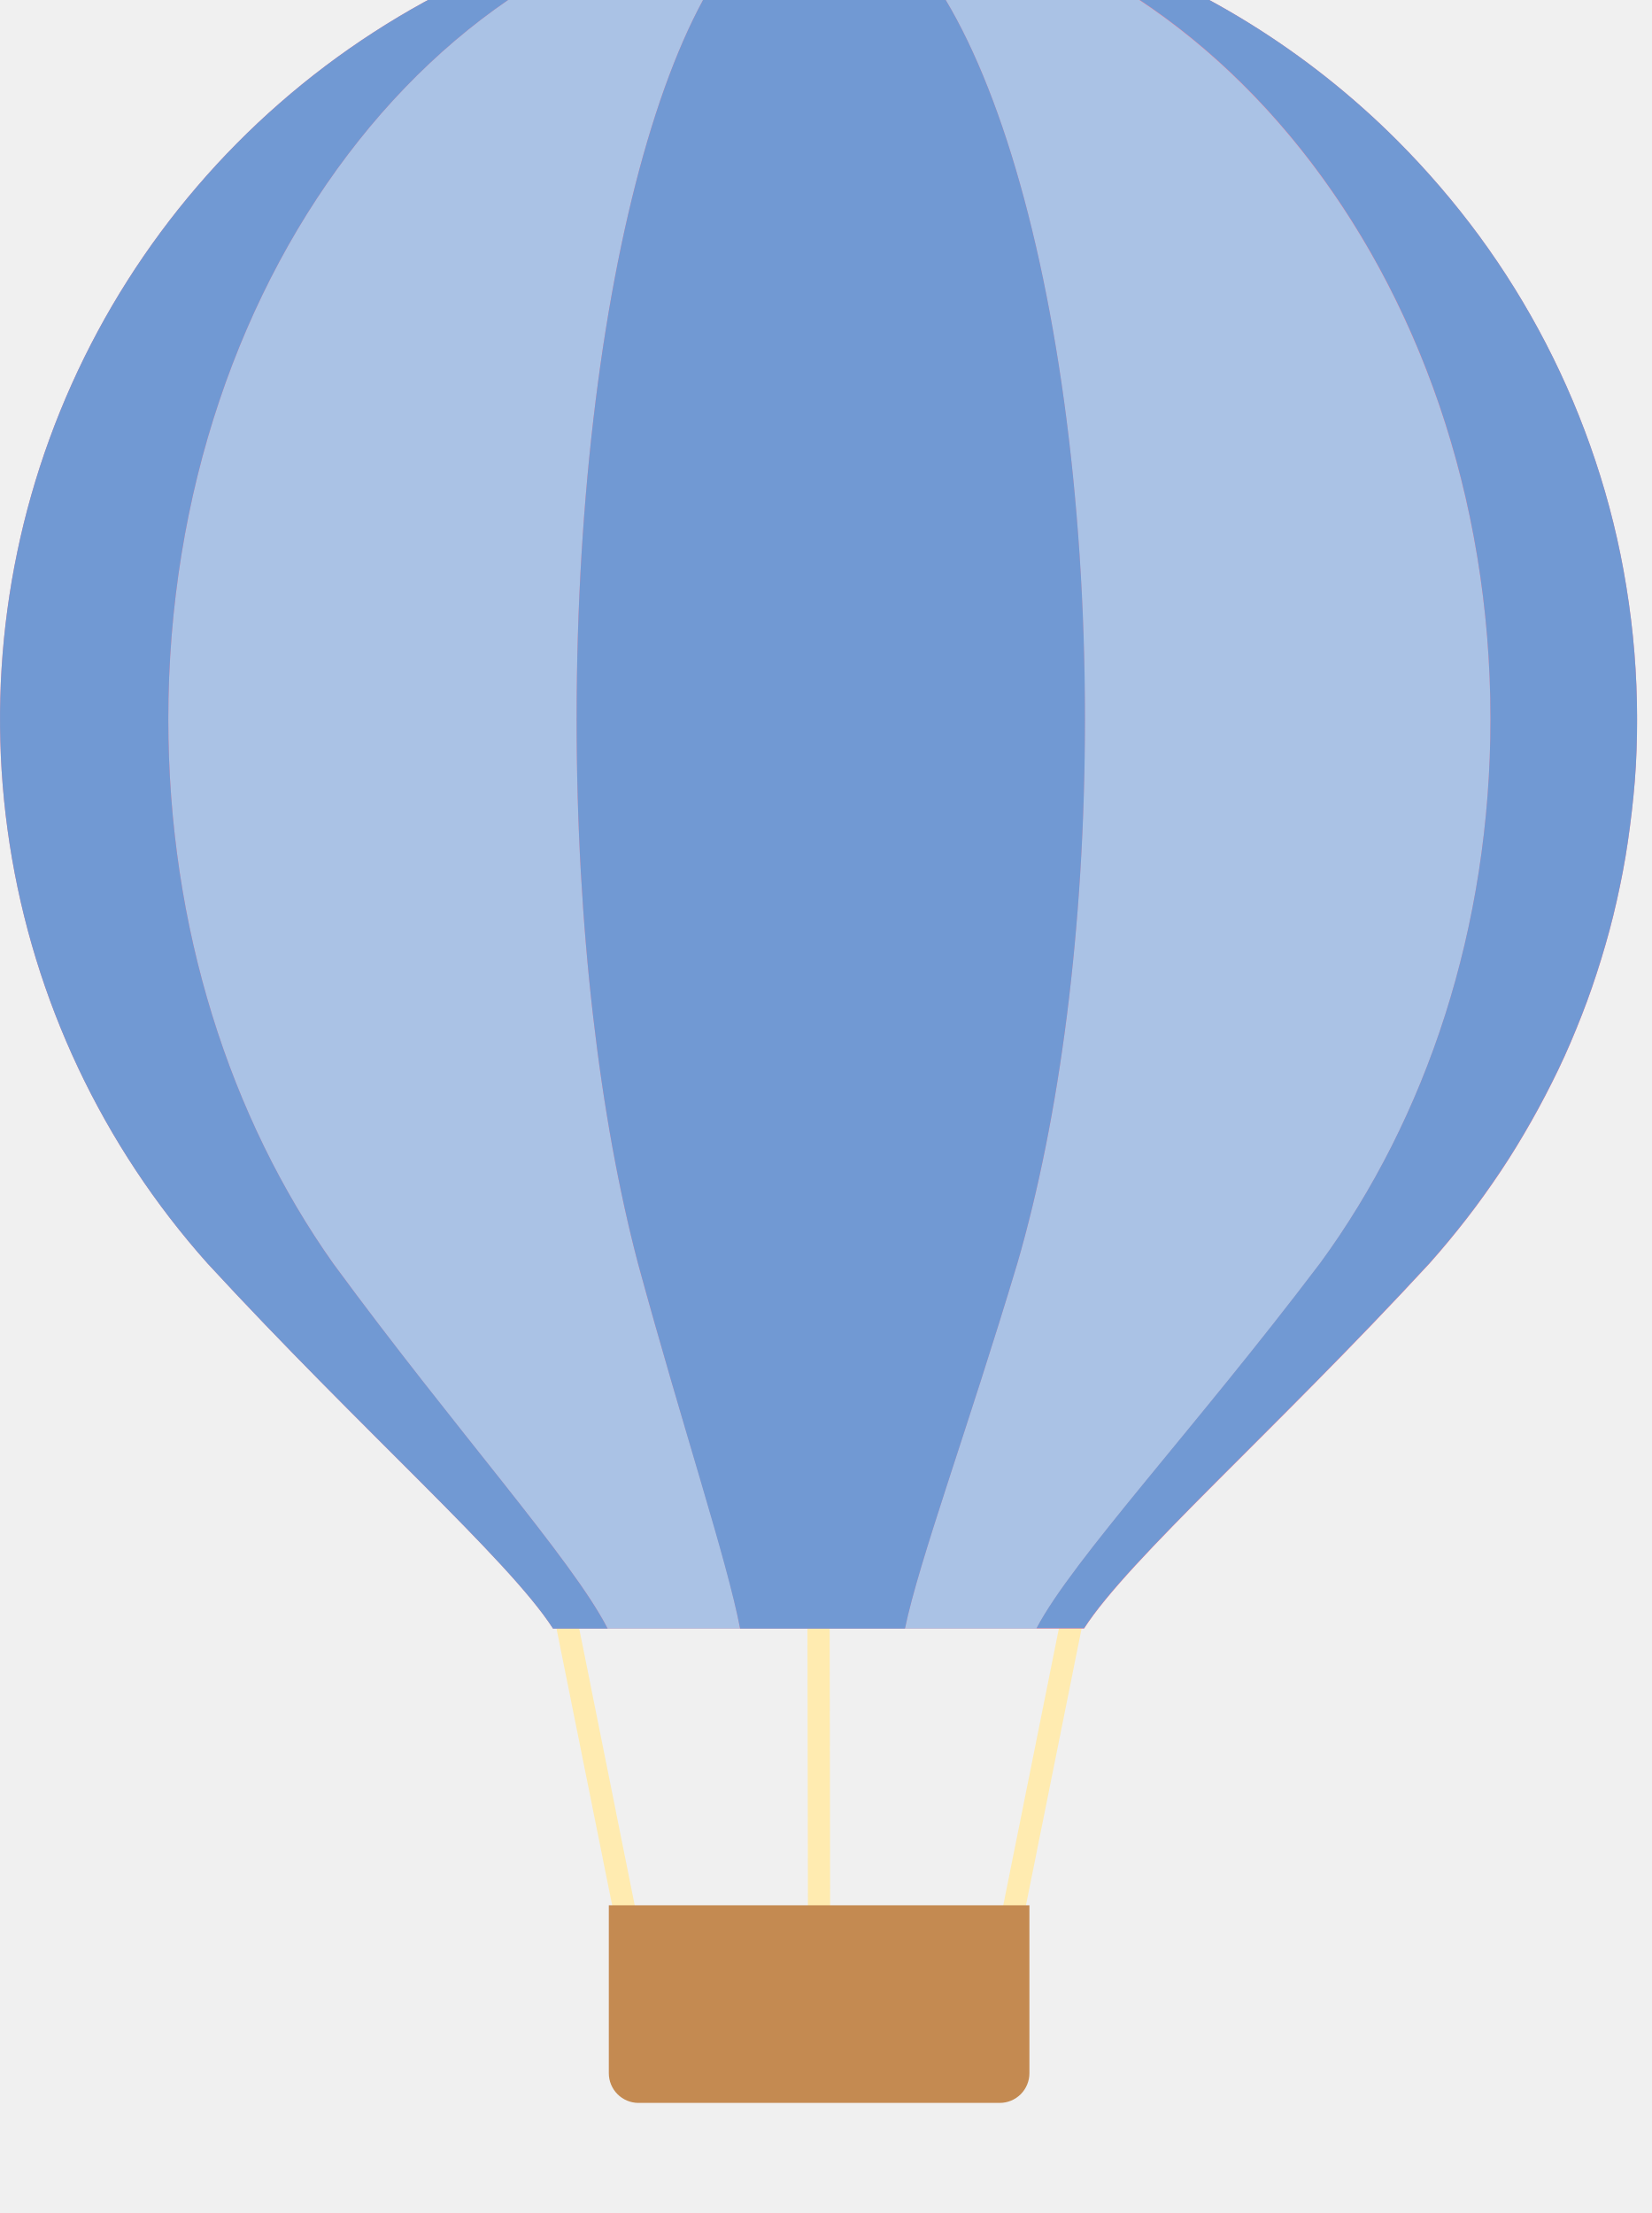
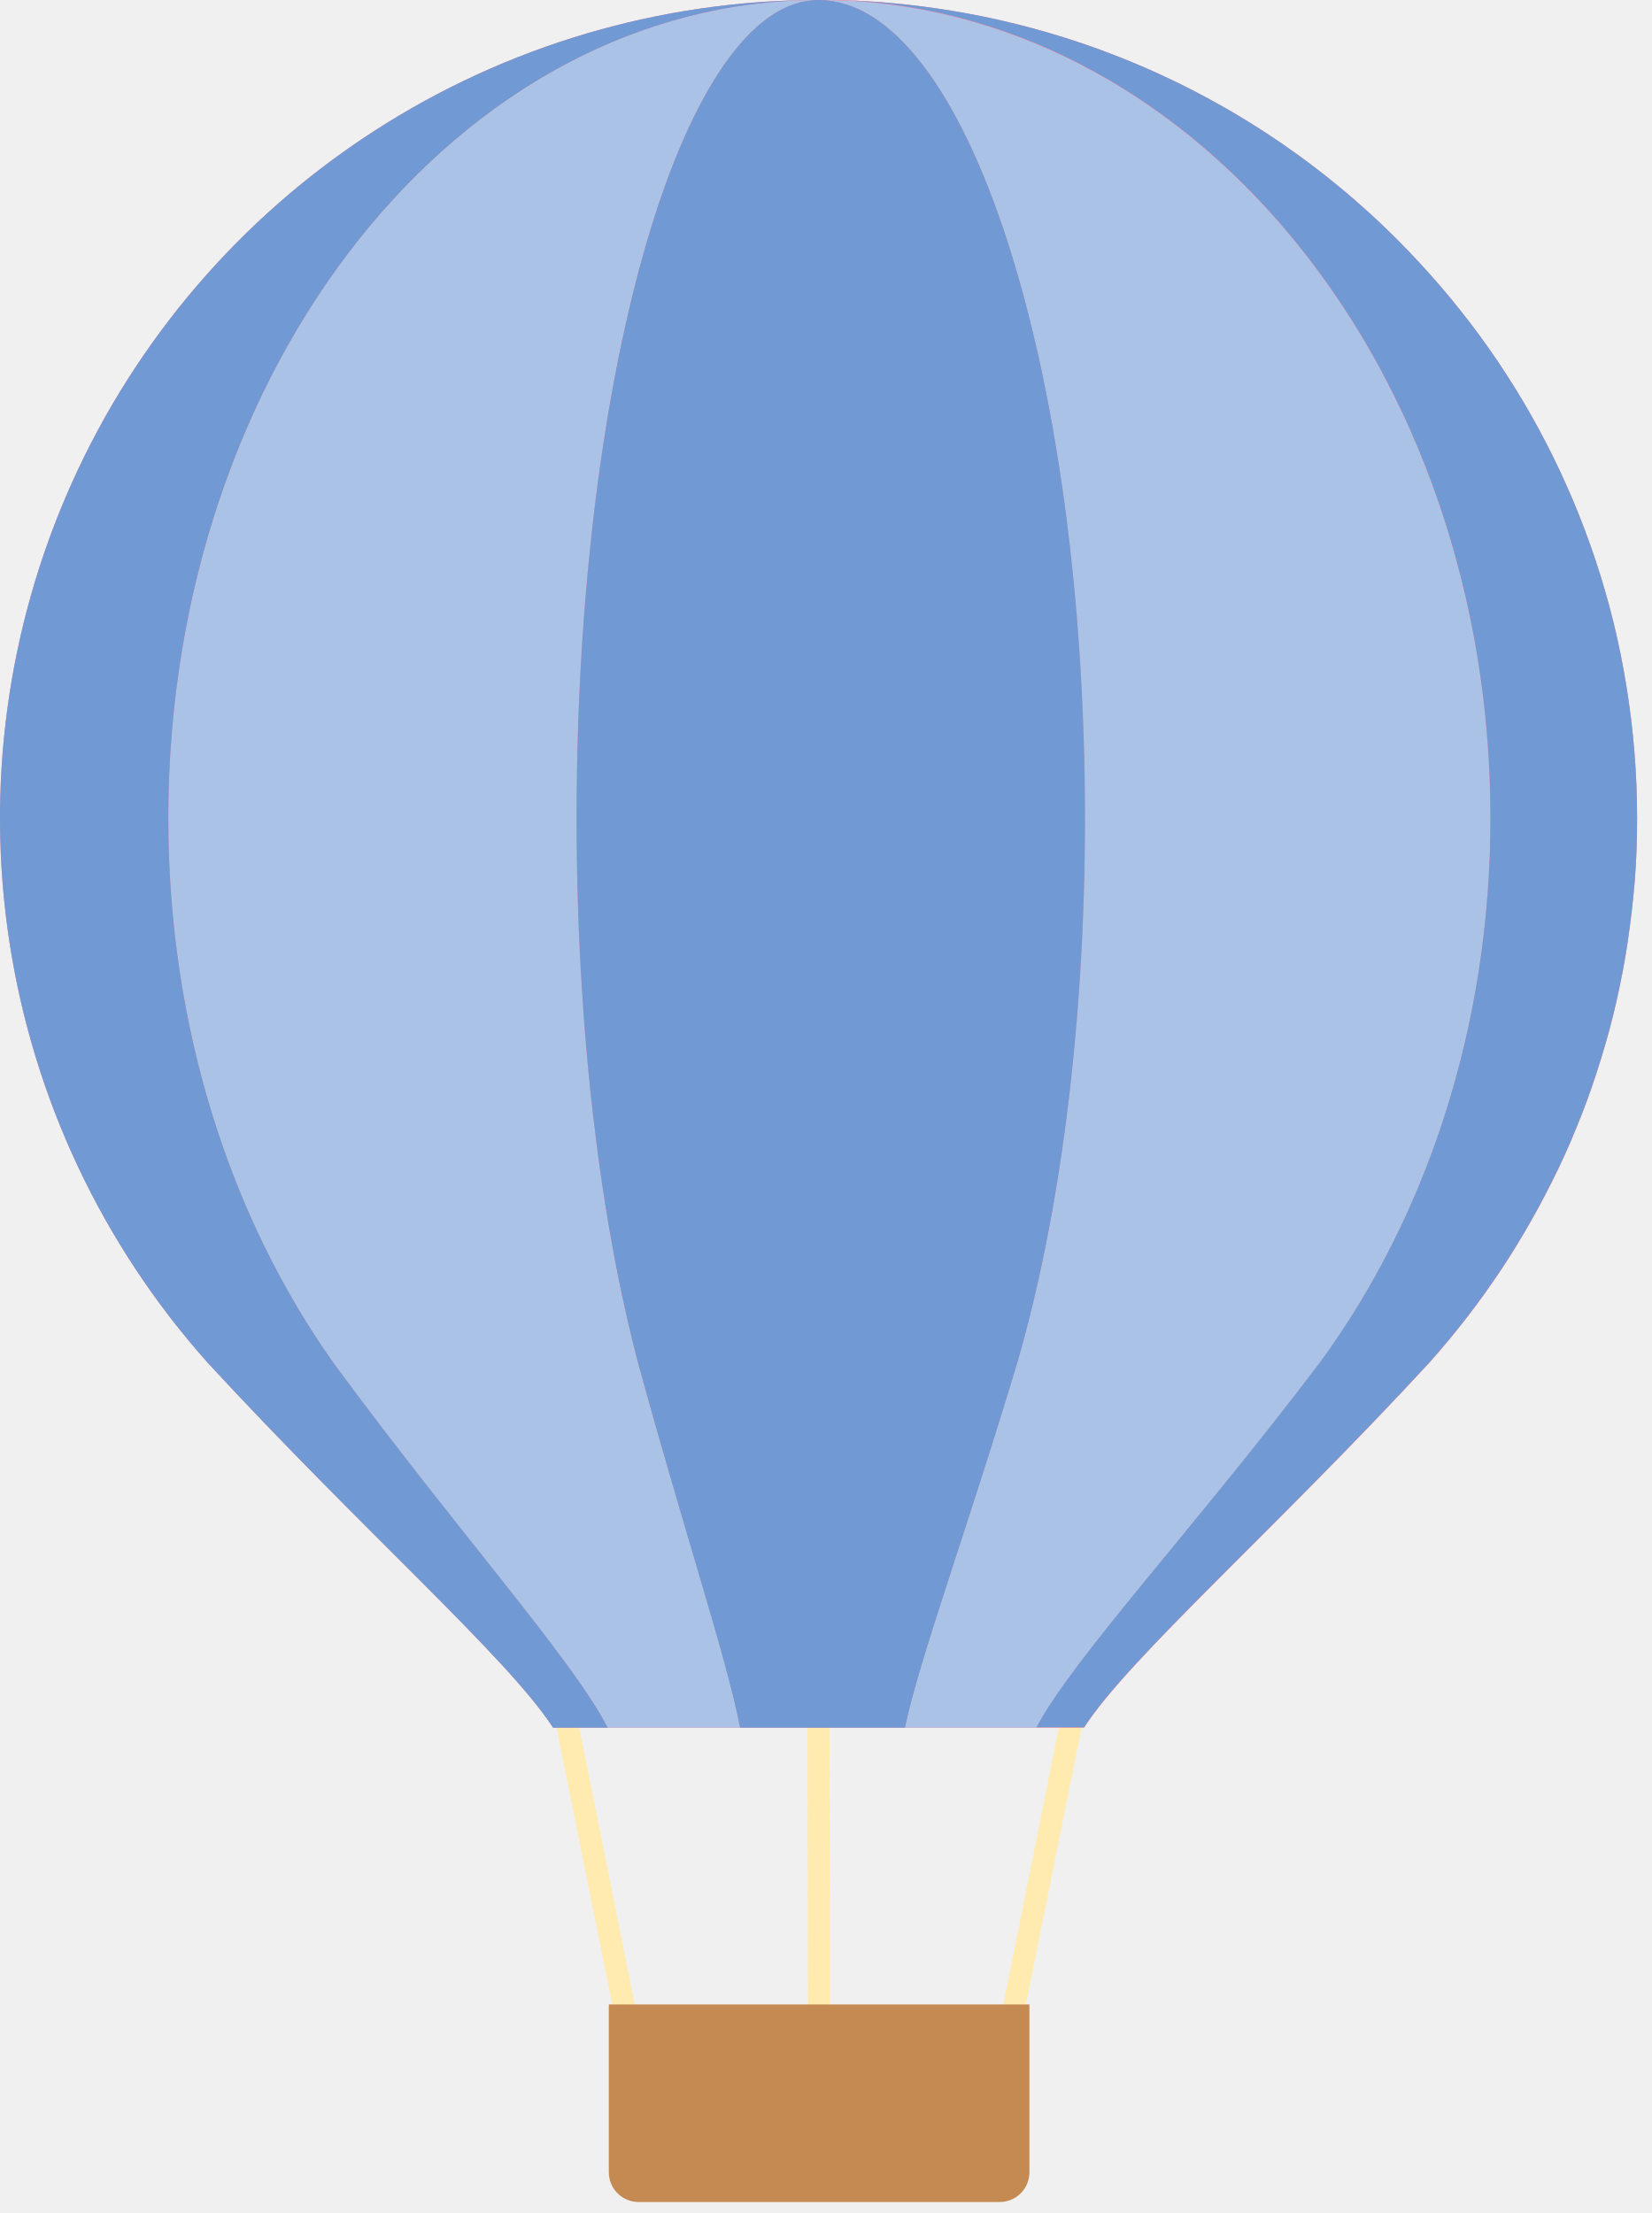
<svg xmlns="http://www.w3.org/2000/svg" width="50" height="67" viewBox="0 0 50 67" fill="none">
-   <g clip-path="url(#clip0_192_6406)">
-     <path d="M18.611 58.08L16.794 49.045L17.455 48.911L19.267 57.95L18.611 58.08Z" fill="#FFEBB0" />
-     <path d="M24.458 58.023L24.443 48.973L25.115 48.969L25.13 58.023H24.458Z" fill="#FFEBB0" />
-     <path d="M30.978 58.08L30.317 57.95L32.133 48.911L32.794 49.045L30.978 58.08Z" fill="#FFEBB0" />
-     <path d="M19.321 63.667H30.264C30.502 63.667 30.73 63.572 30.899 63.404C31.067 63.235 31.162 63.007 31.162 62.768V57.685H18.43V62.768C18.43 63.005 18.524 63.233 18.691 63.401C18.857 63.569 19.084 63.665 19.321 63.667Z" fill="#C48A51" />
-     <path d="M49.231 17.753C49.023 16.46 48.709 15.186 48.294 13.944C47.483 11.507 46.297 9.211 44.777 7.14C44.025 6.119 43.197 5.155 42.301 4.257C39.581 1.532 36.262 -0.52 32.61 -1.737C31.366 -2.151 30.091 -2.466 28.797 -2.677C27.68 -2.861 26.553 -2.969 25.422 -3C25.207 -3 24.992 -3 24.777 -3C19.998 -3.001 15.321 -1.62 11.309 0.977C7.298 3.573 4.123 7.275 2.168 11.636C0.213 15.996 -0.439 20.829 0.291 25.552C1.021 30.275 3.101 34.686 6.282 38.252C10.927 43.294 15.397 47.214 16.741 49.307H32.817C34.161 47.214 38.626 43.294 43.276 38.252C43.665 37.815 44.04 37.363 44.401 36.897C44.762 36.432 45.104 35.953 45.43 35.465C45.756 34.977 46.063 34.471 46.355 33.956C46.647 33.441 46.92 32.916 47.177 32.382C47.434 31.848 47.665 31.299 47.883 30.742C48.102 30.186 48.294 29.621 48.471 29.045C48.648 28.469 48.805 27.893 48.939 27.294C49.074 26.695 49.189 26.104 49.277 25.497C49.365 24.891 49.438 24.273 49.488 23.654C49.538 23.036 49.557 22.407 49.557 21.773C49.558 20.426 49.449 19.082 49.231 17.753Z" fill="#FC869A" />
-     <path d="M24.777 -3C13.907 -3 5.095 8.093 5.095 21.773C5.095 28.101 6.98 33.871 10.087 38.252C13.777 43.294 17.324 47.214 18.395 49.307H22.404C22.02 47.214 20.688 43.294 19.313 38.252C18.157 33.86 17.455 28.101 17.455 21.773C17.455 8.093 20.734 -3 24.777 -3Z" fill="#AAC2E5" />
-     <path d="M24.777 -3C29.235 -3 32.84 8.093 32.84 21.773C32.84 28.101 32.072 33.871 30.794 38.252C29.281 43.294 27.829 47.214 27.392 49.307H31.377C32.479 47.214 36.146 43.294 39.962 38.252C43.172 33.86 45.119 28.101 45.119 21.773C45.119 8.093 36.011 -3 24.777 -3Z" fill="#AAC2E5" />
-     <path d="M5.095 21.773C5.095 8.093 13.907 -3 24.777 -3C19.998 -3.001 15.321 -1.62 11.309 0.977C7.298 3.573 4.123 7.275 2.168 11.636C0.213 15.996 -0.439 20.829 0.291 25.552C1.021 30.275 3.101 34.686 6.282 38.252C10.927 43.294 15.397 47.214 16.741 49.307H18.395C17.324 47.214 13.788 43.294 10.087 38.252C6.98 33.86 5.095 28.101 5.095 21.773Z" fill="#7199D3" />
-     <path d="M24.777 -3C20.734 -3 17.455 8.093 17.455 21.773C17.455 28.101 18.157 33.86 19.313 38.252C20.688 43.294 22.001 47.214 22.404 49.307H27.395C27.833 47.214 29.285 43.294 30.797 38.252C32.072 33.86 32.844 28.101 32.844 21.773C32.844 8.093 29.235 -3 24.777 -3Z" fill="#7199D3" />
-     <path d="M49.231 17.753C49.023 16.46 48.709 15.186 48.294 13.944C47.483 11.507 46.297 9.211 44.777 7.14C44.025 6.119 43.197 5.155 42.301 4.257C39.581 1.532 36.263 -0.52 32.61 -1.737C31.366 -2.151 30.091 -2.466 28.797 -2.677C27.673 -2.861 26.538 -2.969 25.399 -3C36.346 -2.597 45.119 8.334 45.119 21.762C45.119 28.089 43.172 33.86 39.962 38.241C36.146 43.282 32.479 47.203 31.377 49.295H32.817C34.161 47.203 38.626 43.282 43.276 38.241C43.665 37.803 44.04 37.352 44.401 36.886C44.762 36.421 45.104 35.941 45.43 35.453C45.756 34.966 46.064 34.459 46.355 33.944C46.647 33.43 46.92 32.904 47.177 32.37C47.434 31.837 47.665 31.288 47.883 30.731C48.102 30.174 48.294 29.61 48.471 29.034C48.648 28.458 48.805 27.882 48.939 27.283C49.074 26.684 49.189 26.093 49.277 25.486C49.366 24.879 49.439 24.261 49.489 23.643C49.538 23.025 49.558 22.395 49.558 21.762C49.557 20.419 49.448 19.078 49.231 17.753Z" fill="#7199D3" />
-   </g>
-   <defs>
-     <clipPath id="clip0_192_6406">
-       <rect width="49.557" height="66.667" fill="white" />
-     </clipPath>
-   </defs>
+   <path d="M18.611 61.08L16.794 52.045L17.455 51.911L19.267 60.95L18.611 61.08Z" fill="#FFEBB0" />
+   <path d="M24.458 61.023L24.443 51.973L25.115 51.969L25.13 61.023H24.458Z" fill="#FFEBB0" />
+   <path d="M30.978 61.08L30.317 60.95L32.133 51.911L32.794 52.045L30.978 61.08Z" fill="#FFEBB0" />
+   <path d="M19.321 66.667H30.264C30.502 66.667 30.731 66.572 30.899 66.403C31.068 66.235 31.162 66.007 31.162 65.768V60.685H18.43V65.768C18.43 66.005 18.524 66.233 18.691 66.401C18.857 66.569 19.084 66.665 19.321 66.667V66.667Z" fill="#C48A51" />
+   <path d="M49.231 20.753C49.023 19.46 48.709 18.186 48.294 16.944C47.483 14.507 46.297 12.211 44.777 10.14C44.025 9.119 43.197 8.155 42.301 7.257C39.581 4.532 36.262 2.48 32.61 1.263C31.366 0.849 30.091 0.534 28.797 0.323C27.68 0.139 26.553 0.031 25.422 1.0327e-06C25.207 1.0327e-06 24.992 1.0327e-06 24.777 1.0327e-06C19.998 -0.001 15.321 1.38 11.309 3.977C7.298 6.573 4.123 10.275 2.168 14.636C0.213 18.997 -0.439 23.829 0.291 28.552C1.021 33.275 3.101 37.686 6.282 41.252C10.927 46.294 15.397 50.214 16.741 52.307H32.817C34.161 50.214 38.626 46.294 43.276 41.252C43.665 40.815 44.04 40.363 44.401 39.897C44.762 39.432 45.104 38.953 45.43 38.465C45.756 37.977 46.063 37.471 46.355 36.956C46.647 36.441 46.92 35.916 47.177 35.382C47.434 34.848 47.665 34.299 47.883 33.742C48.102 33.185 48.294 32.621 48.471 32.045C48.648 31.469 48.805 30.893 48.939 30.294C49.074 29.695 49.189 29.104 49.277 28.497C49.365 27.891 49.438 27.273 49.488 26.654C49.538 26.036 49.557 25.407 49.557 24.773C49.558 23.426 49.449 22.082 49.231 20.753V20.753Z" fill="#FC869A" />
+   <path d="M24.777 0C13.907 0 5.095 11.093 5.095 24.773C5.095 31.101 6.98 36.871 10.087 41.252C13.777 46.294 17.324 50.214 18.395 52.307H22.404C22.02 50.214 20.688 46.294 19.313 41.252C18.157 36.86 17.455 31.101 17.455 24.773C17.455 11.093 20.734 0 24.777 0Z" fill="#AAC2E5" />
+   <path d="M24.777 0C29.235 0 32.84 11.093 32.84 24.773C32.84 31.101 32.072 36.871 30.794 41.252C29.281 46.294 27.829 50.214 27.392 52.307H31.377C32.479 50.214 36.146 46.294 39.962 41.252C43.172 36.86 45.119 31.101 45.119 24.773C45.119 11.093 36.011 0 24.777 0Z" fill="#AAC2E5" />
+   <path d="M5.095 24.773C5.095 11.093 13.907 1.0327e-06 24.777 1.0327e-06C19.998 -0.001 15.321 1.38 11.309 3.977C7.298 6.573 4.123 10.275 2.168 14.636C0.213 18.997 -0.439 23.829 0.291 28.552C1.021 33.275 3.101 37.686 6.282 41.252C10.927 46.294 15.397 50.214 16.741 52.307H18.395C17.324 50.214 13.788 46.294 10.087 41.252C6.98 36.86 5.095 31.101 5.095 24.773Z" fill="#7199D3" />
+   <path d="M24.777 0C20.734 0 17.455 11.093 17.455 24.773C17.455 31.101 18.157 36.86 19.313 41.252C20.688 46.294 22.001 50.214 22.404 52.307H27.395C27.833 50.214 29.285 46.294 30.797 41.252C32.072 36.86 32.844 31.101 32.844 24.773C32.844 11.093 29.235 0 24.777 0Z" fill="#7199D3" />
+   <path d="M49.231 20.753C49.023 19.46 48.709 18.186 48.294 16.944C47.483 14.507 46.297 12.211 44.777 10.14C44.025 9.119 43.197 8.155 42.301 7.257C39.581 4.532 36.263 2.479 32.61 1.263C31.366 0.849 30.091 0.534 28.797 0.323C27.673 0.139 26.538 0.031 25.399 0C36.346 0.403 45.119 11.335 45.119 24.762C45.119 31.089 43.172 36.86 39.962 41.241C36.146 46.282 32.479 50.203 31.377 52.295H32.817C34.161 50.203 38.626 46.282 43.276 41.241C43.665 40.803 44.04 40.352 44.401 39.886C44.762 39.421 45.104 38.941 45.43 38.453C45.756 37.966 46.064 37.459 46.355 36.944C46.647 36.43 46.92 35.904 47.177 35.37C47.434 34.837 47.665 34.288 47.883 33.731C48.102 33.174 48.294 32.61 48.471 32.034C48.648 31.458 48.805 30.882 48.939 30.283C49.074 29.684 49.189 29.093 49.277 28.486C49.366 27.879 49.439 27.261 49.489 26.643C49.538 26.025 49.558 25.395 49.558 24.762C49.557 23.419 49.448 22.078 49.231 20.753V20.753Z" fill="#7199D3" />
</svg>
